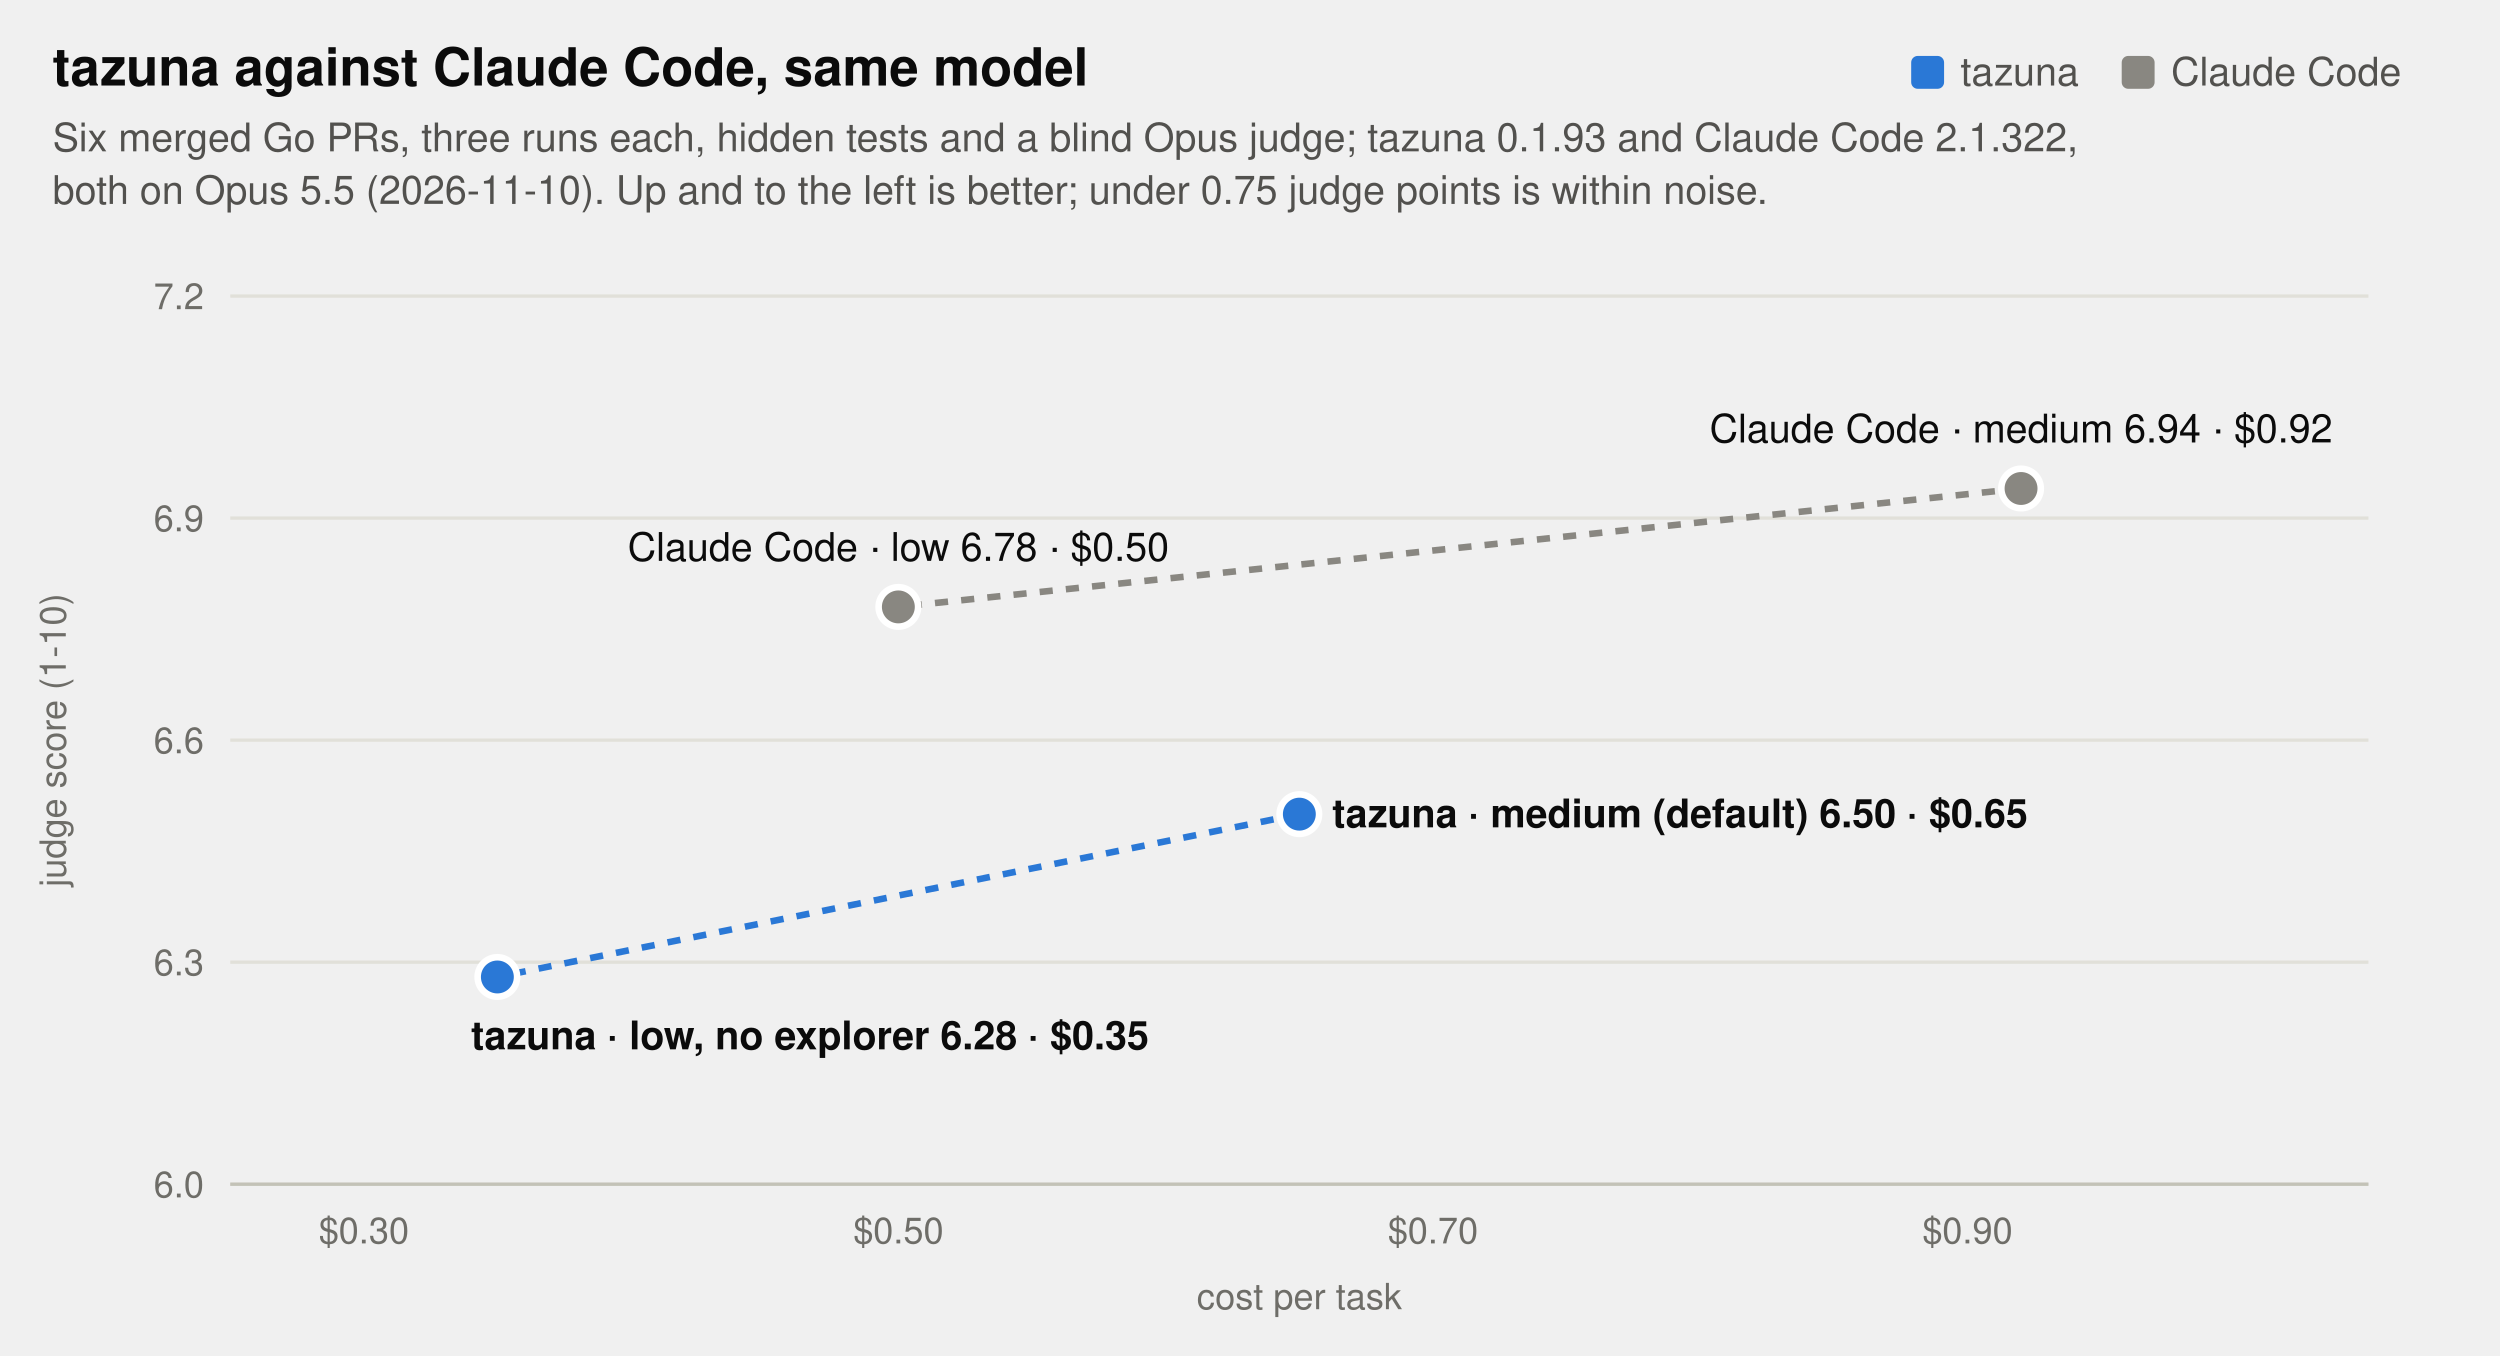
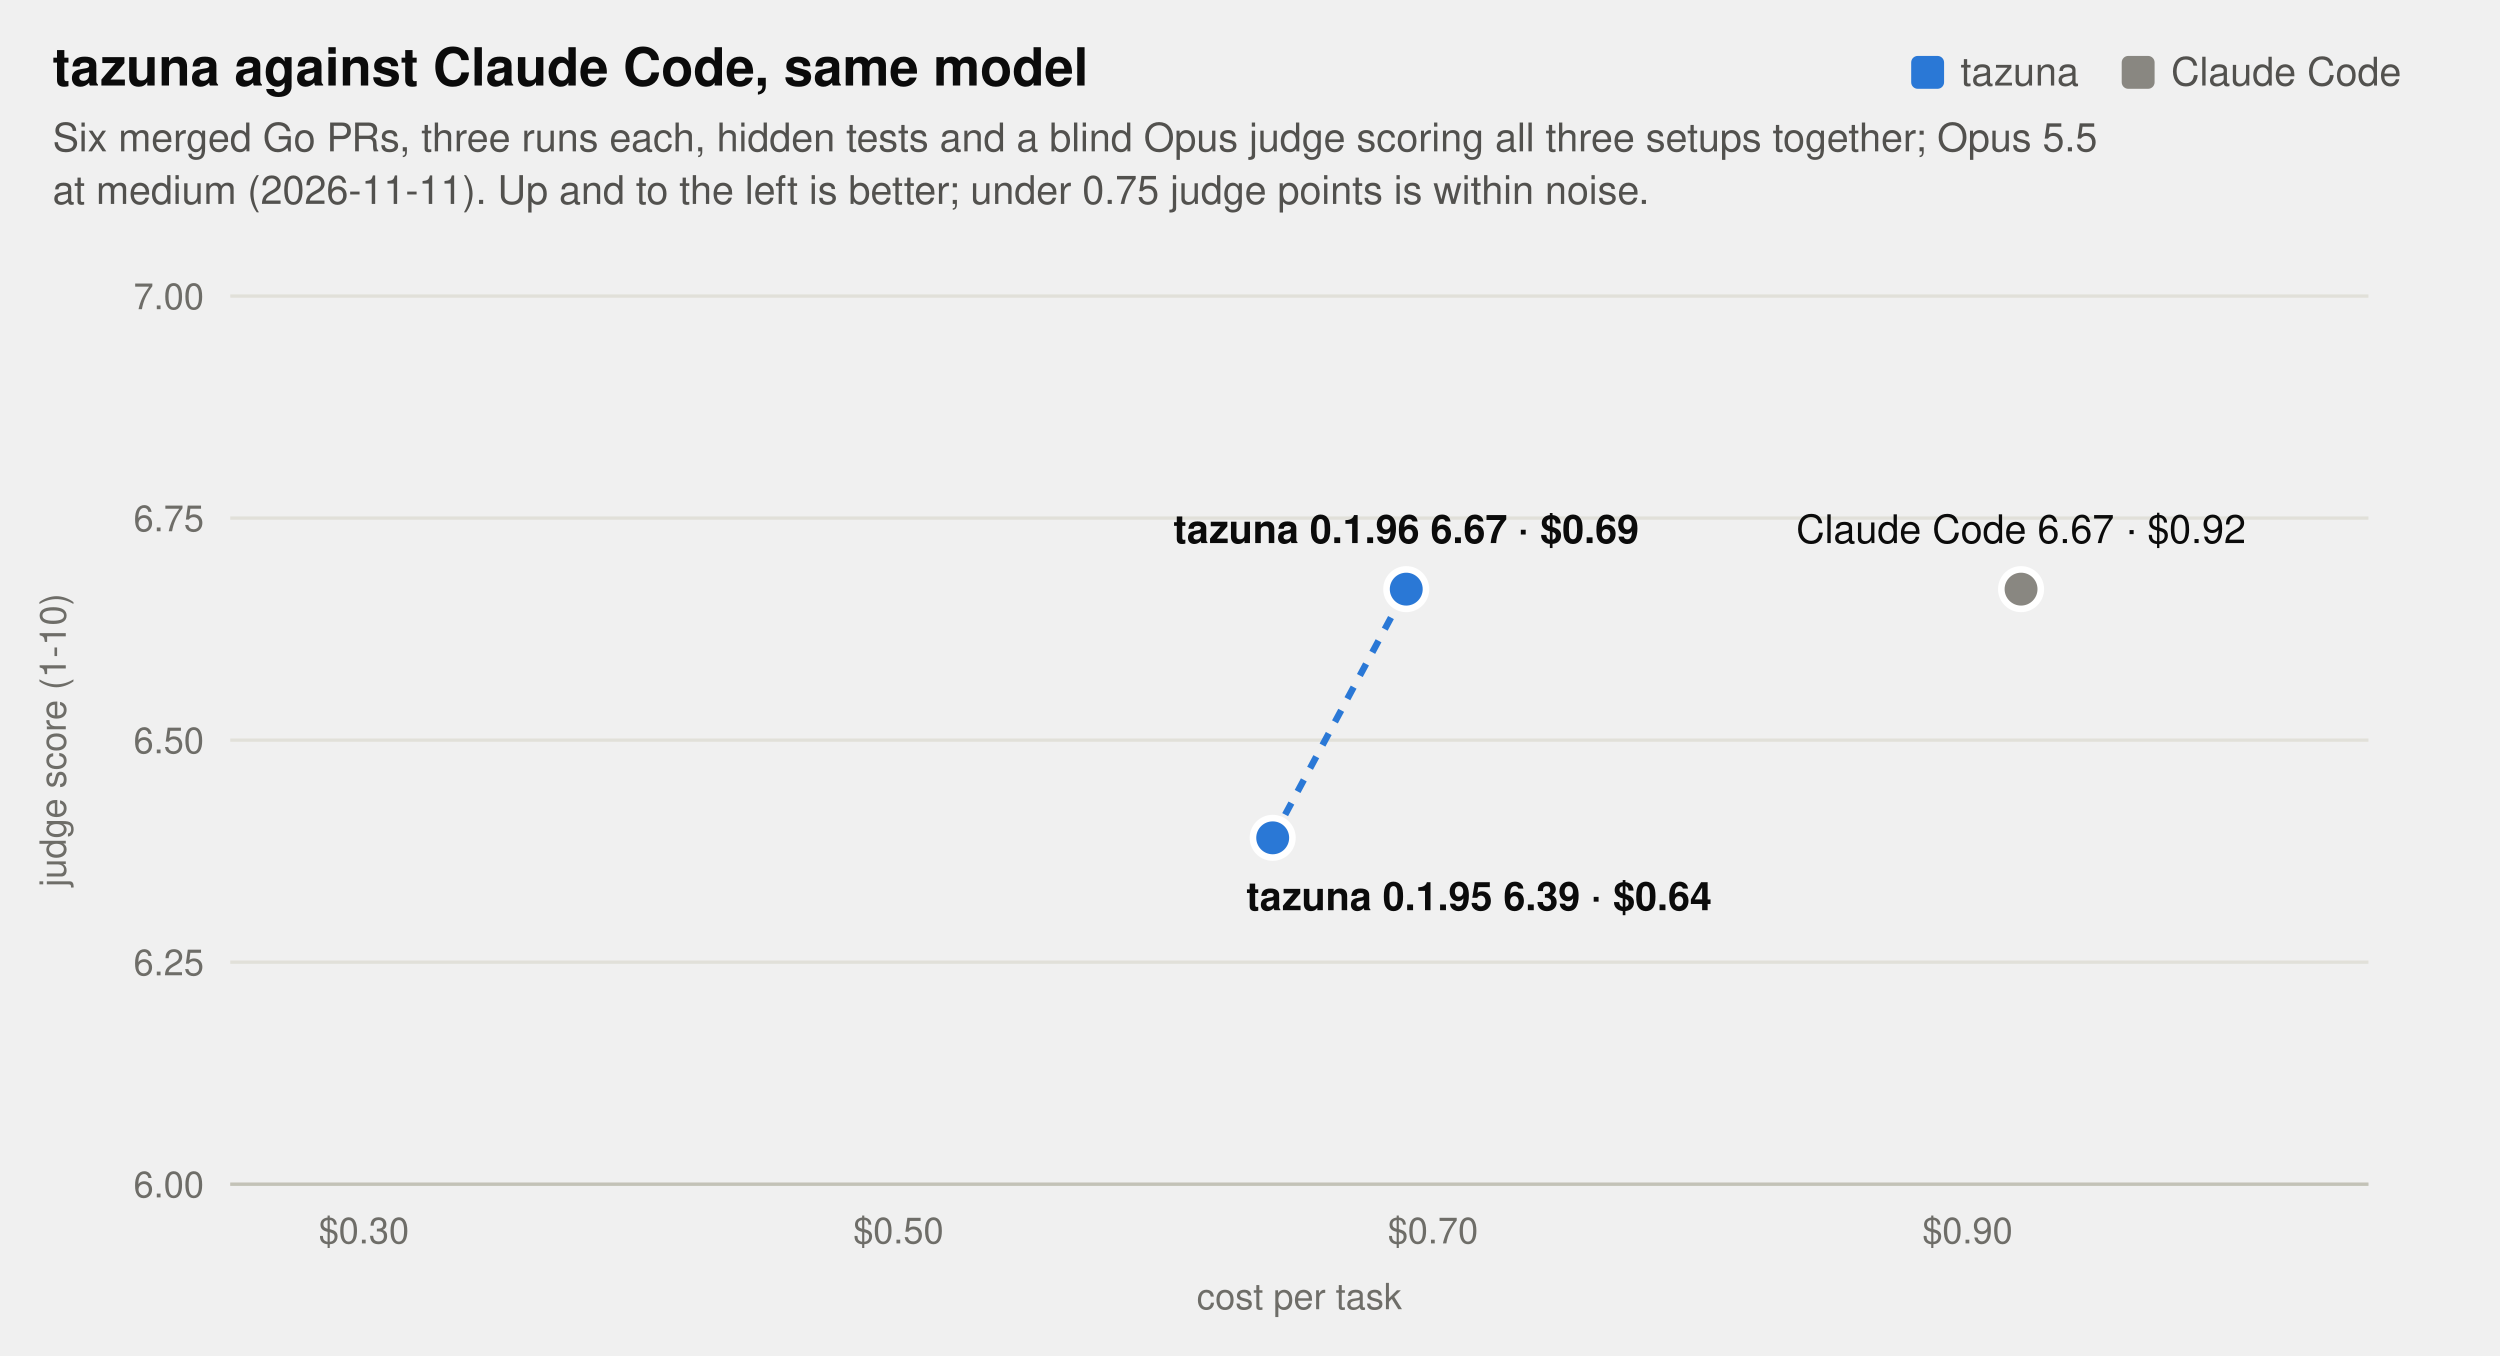
<svg xmlns="http://www.w3.org/2000/svg" viewBox="0 0 760 412" width="760" height="412" font-family="system-ui,-apple-system,'Segoe UI',Helvetica,Arial,sans-serif" role="img" aria-label="harnesses">
  <text x="16.0" y="26.0" font-size="16" font-weight="600" text-anchor="start" fill="#0b0b0b">tazuna against Claude Code, same model</text>
-   <text x="16.0" y="46.0" font-size="12" font-weight="400" text-anchor="start" fill="#52514e">Six merged Go PRs, three runs each, hidden tests and a blind Opus judge; tazuna 0.1.93 and Claude Code 2.1.322,</text>
-   <text x="16.0" y="62.0" font-size="12" font-weight="400" text-anchor="start" fill="#52514e">both on Opus 5.5 (2026-11-10). Up and to the left is better; under 0.75 judge points is within noise.</text>
+   <text x="16.0" y="46.0" font-size="12" font-weight="400" text-anchor="start" fill="#52514e">Six merged Go PRs, three runs each, hidden tests and a blind Opus judge scoring all three setups together; Opus 5.5</text>
+   <text x="16.0" y="62.0" font-size="12" font-weight="400" text-anchor="start" fill="#52514e">at medium (2026-11-11). Up and to the left is better; under 0.75 judge points is within noise.</text>
  <rect x="645" y="17" width="10" height="10" rx="2" fill="#898781" />
  <text x="660.0" y="26.0" font-size="12" font-weight="400" text-anchor="start" fill="#52514e">Claude Code</text>
  <rect x="581" y="17" width="10" height="10" rx="2" fill="#2a78d6" />
  <text x="596.0" y="26.0" font-size="12" font-weight="400" text-anchor="start" fill="#52514e">tazuna</text>
  <line x1="70" x2="720" y1="360.0" y2="360.0" stroke="#e1e0d9" stroke-width="1" />
-   <text x="62.0" y="364.0" font-size="11" font-weight="400" text-anchor="end" fill="#6e6d68">6.0</text>
+   <text x="62.0" y="364.0" font-size="11" font-weight="400" text-anchor="end" fill="#6e6d68">6.00</text>
  <line x1="70" x2="720" y1="292.5" y2="292.5" stroke="#e1e0d9" stroke-width="1" />
-   <text x="62.0" y="296.5" font-size="11" font-weight="400" text-anchor="end" fill="#6e6d68">6.3</text>
+   <text x="62.0" y="296.5" font-size="11" font-weight="400" text-anchor="end" fill="#6e6d68">6.25</text>
  <line x1="70" x2="720" y1="225.0" y2="225.0" stroke="#e1e0d9" stroke-width="1" />
-   <text x="62.0" y="229.0" font-size="11" font-weight="400" text-anchor="end" fill="#6e6d68">6.6</text>
+   <text x="62.0" y="229.0" font-size="11" font-weight="400" text-anchor="end" fill="#6e6d68">6.50</text>
  <line x1="70" x2="720" y1="157.5" y2="157.5" stroke="#e1e0d9" stroke-width="1" />
-   <text x="62.0" y="161.5" font-size="11" font-weight="400" text-anchor="end" fill="#6e6d68">6.9</text>
+   <text x="62.0" y="161.5" font-size="11" font-weight="400" text-anchor="end" fill="#6e6d68">6.75</text>
  <line x1="70" x2="720" y1="90.0" y2="90.0" stroke="#e1e0d9" stroke-width="1" />
-   <text x="62.0" y="94.0" font-size="11" font-weight="400" text-anchor="end" fill="#6e6d68">7.2</text>
+   <text x="62.0" y="94.0" font-size="11" font-weight="400" text-anchor="end" fill="#6e6d68">7.00</text>
  <text x="110.6" y="378.0" font-size="11" font-weight="400" text-anchor="middle" fill="#6e6d68">$0.30</text>
  <text x="273.1" y="378.0" font-size="11" font-weight="400" text-anchor="middle" fill="#6e6d68">$0.50</text>
  <text x="435.6" y="378.0" font-size="11" font-weight="400" text-anchor="middle" fill="#6e6d68">$0.70</text>
  <text x="598.1" y="378.0" font-size="11" font-weight="400" text-anchor="middle" fill="#6e6d68">$0.90</text>
  <line x1="70" x2="720" y1="360" y2="360" stroke="#c3c2b7" stroke-width="1" />
  <text x="395.0" y="398.0" font-size="11" font-weight="400" text-anchor="middle" fill="#6e6d68">cost per task</text>
  <text x="20" y="225.0" font-size="11" fill="#6e6d68" text-anchor="middle" transform="rotate(-90 20 225.0)">judge score (1-10)</text>
-   <line x1="614.4" y1="148.5" x2="273.1" y2="184.5" stroke="#898781" stroke-width="2" stroke-dasharray="4 4" />
-   <line x1="395.0" y1="247.5" x2="151.2" y2="297.0" stroke="#2a78d6" stroke-width="2" stroke-dasharray="4 4" />
-   <circle cx="614.4" cy="148.5" r="6" fill="#898781" stroke="#ffffff" stroke-width="2" />
-   <text x="614.4" y="134.5" font-size="12" font-weight="400" text-anchor="middle" fill="#0b0b0b">Claude Code · medium  6.94 · $0.92</text>
-   <circle cx="273.1" cy="184.5" r="6" fill="#898781" stroke="#ffffff" stroke-width="2" />
-   <text x="273.1" y="170.5" font-size="12" font-weight="400" text-anchor="middle" fill="#0b0b0b">Claude Code · low  6.78 · $0.50</text>
-   <circle cx="395.0" cy="247.5" r="6" fill="#2a78d6" stroke="#ffffff" stroke-width="2" />
-   <text x="405.0" y="251.5" font-size="12" font-weight="600" text-anchor="start" fill="#0b0b0b">tazuna · medium (default)  6.50 · $0.65</text>
-   <circle cx="151.2" cy="297.0" r="6" fill="#2a78d6" stroke="#ffffff" stroke-width="2" />
-   <text x="143.2" y="319.0" font-size="12" font-weight="600" text-anchor="start" fill="#0b0b0b">tazuna · low, no explorer  6.28 · $0.35</text>
+   <line x1="386.9" y1="254.7" x2="427.5" y2="179.1" stroke="#2a78d6" stroke-width="2" stroke-dasharray="4 4" />
+   <circle cx="614.4" cy="179.1" r="6" fill="#898781" stroke="#ffffff" stroke-width="2" />
+   <text x="614.4" y="165.1" font-size="12" font-weight="400" text-anchor="middle" fill="#0b0b0b">Claude Code  6.67 · $0.92</text>
+   <circle cx="427.5" cy="179.1" r="6" fill="#2a78d6" stroke="#ffffff" stroke-width="2" />
+   <text x="427.5" y="165.1" font-size="12" font-weight="600" text-anchor="middle" fill="#0b0b0b">tazuna 0.1.96  6.67 · $0.69</text>
+   <circle cx="386.9" cy="254.7" r="6" fill="#2a78d6" stroke="#ffffff" stroke-width="2" />
+   <text x="378.9" y="276.7" font-size="12" font-weight="600" text-anchor="start" fill="#0b0b0b">tazuna 0.1.95  6.39 · $0.64</text>
</svg>
